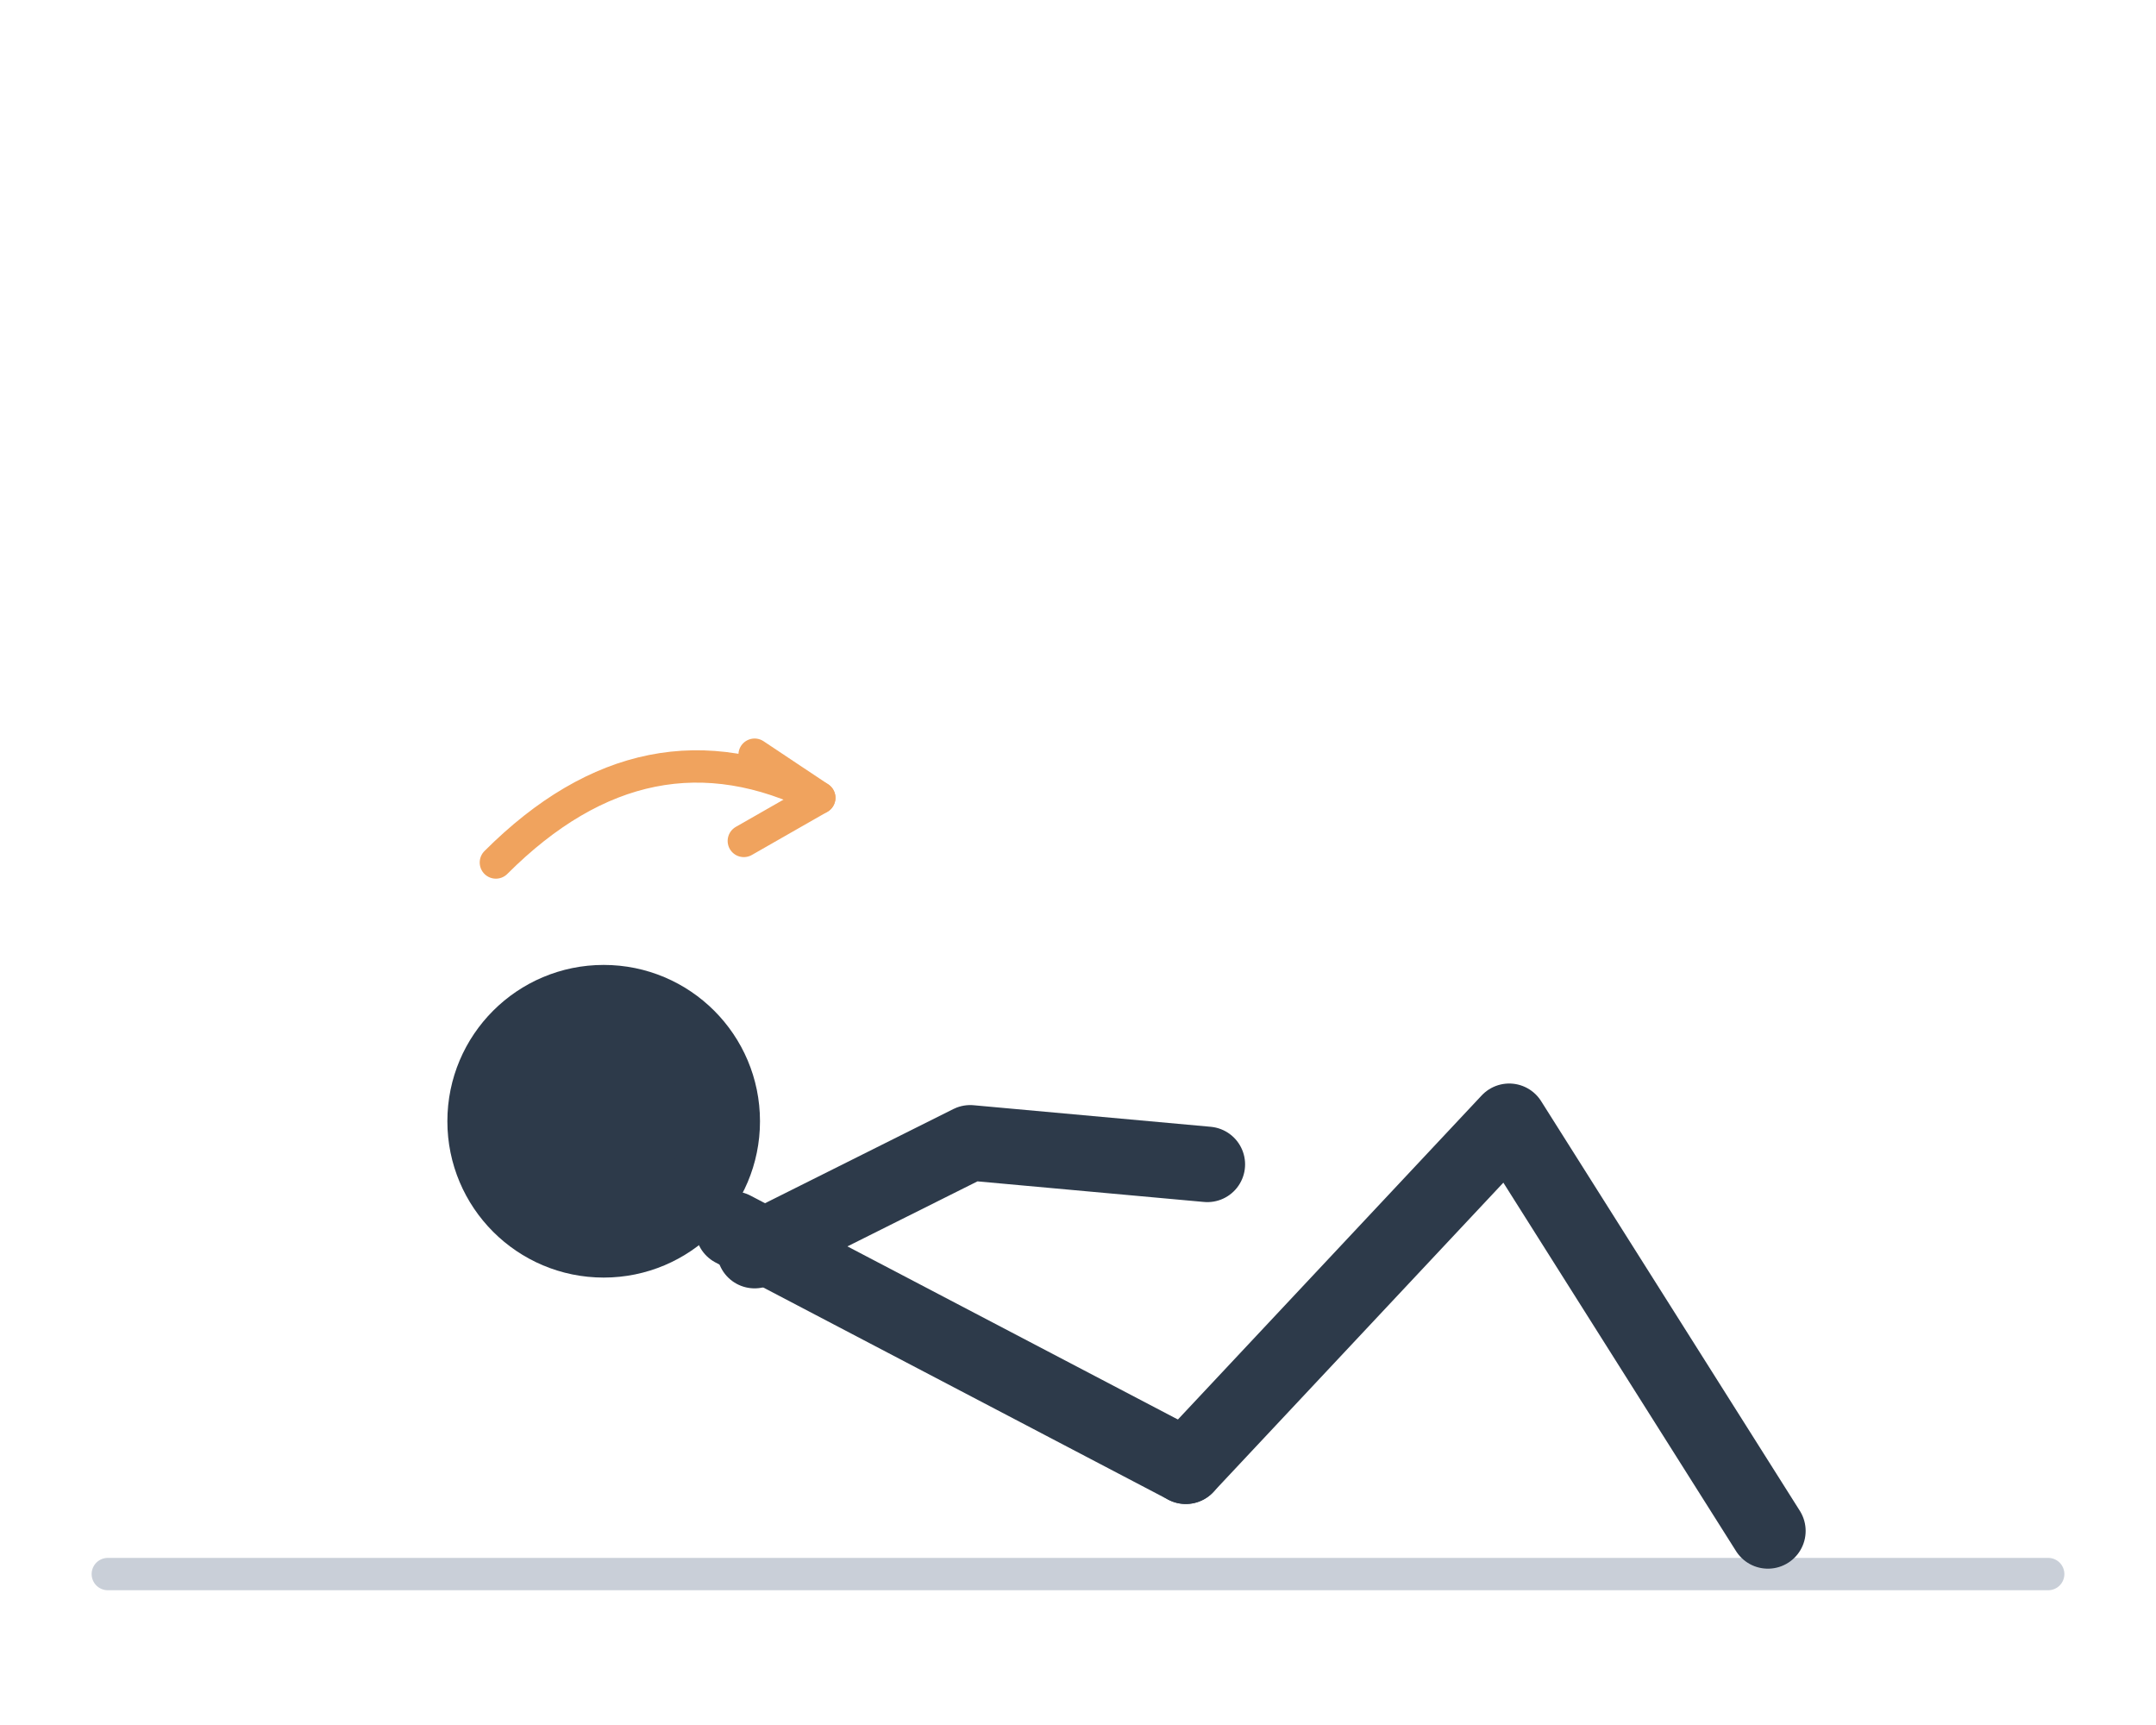
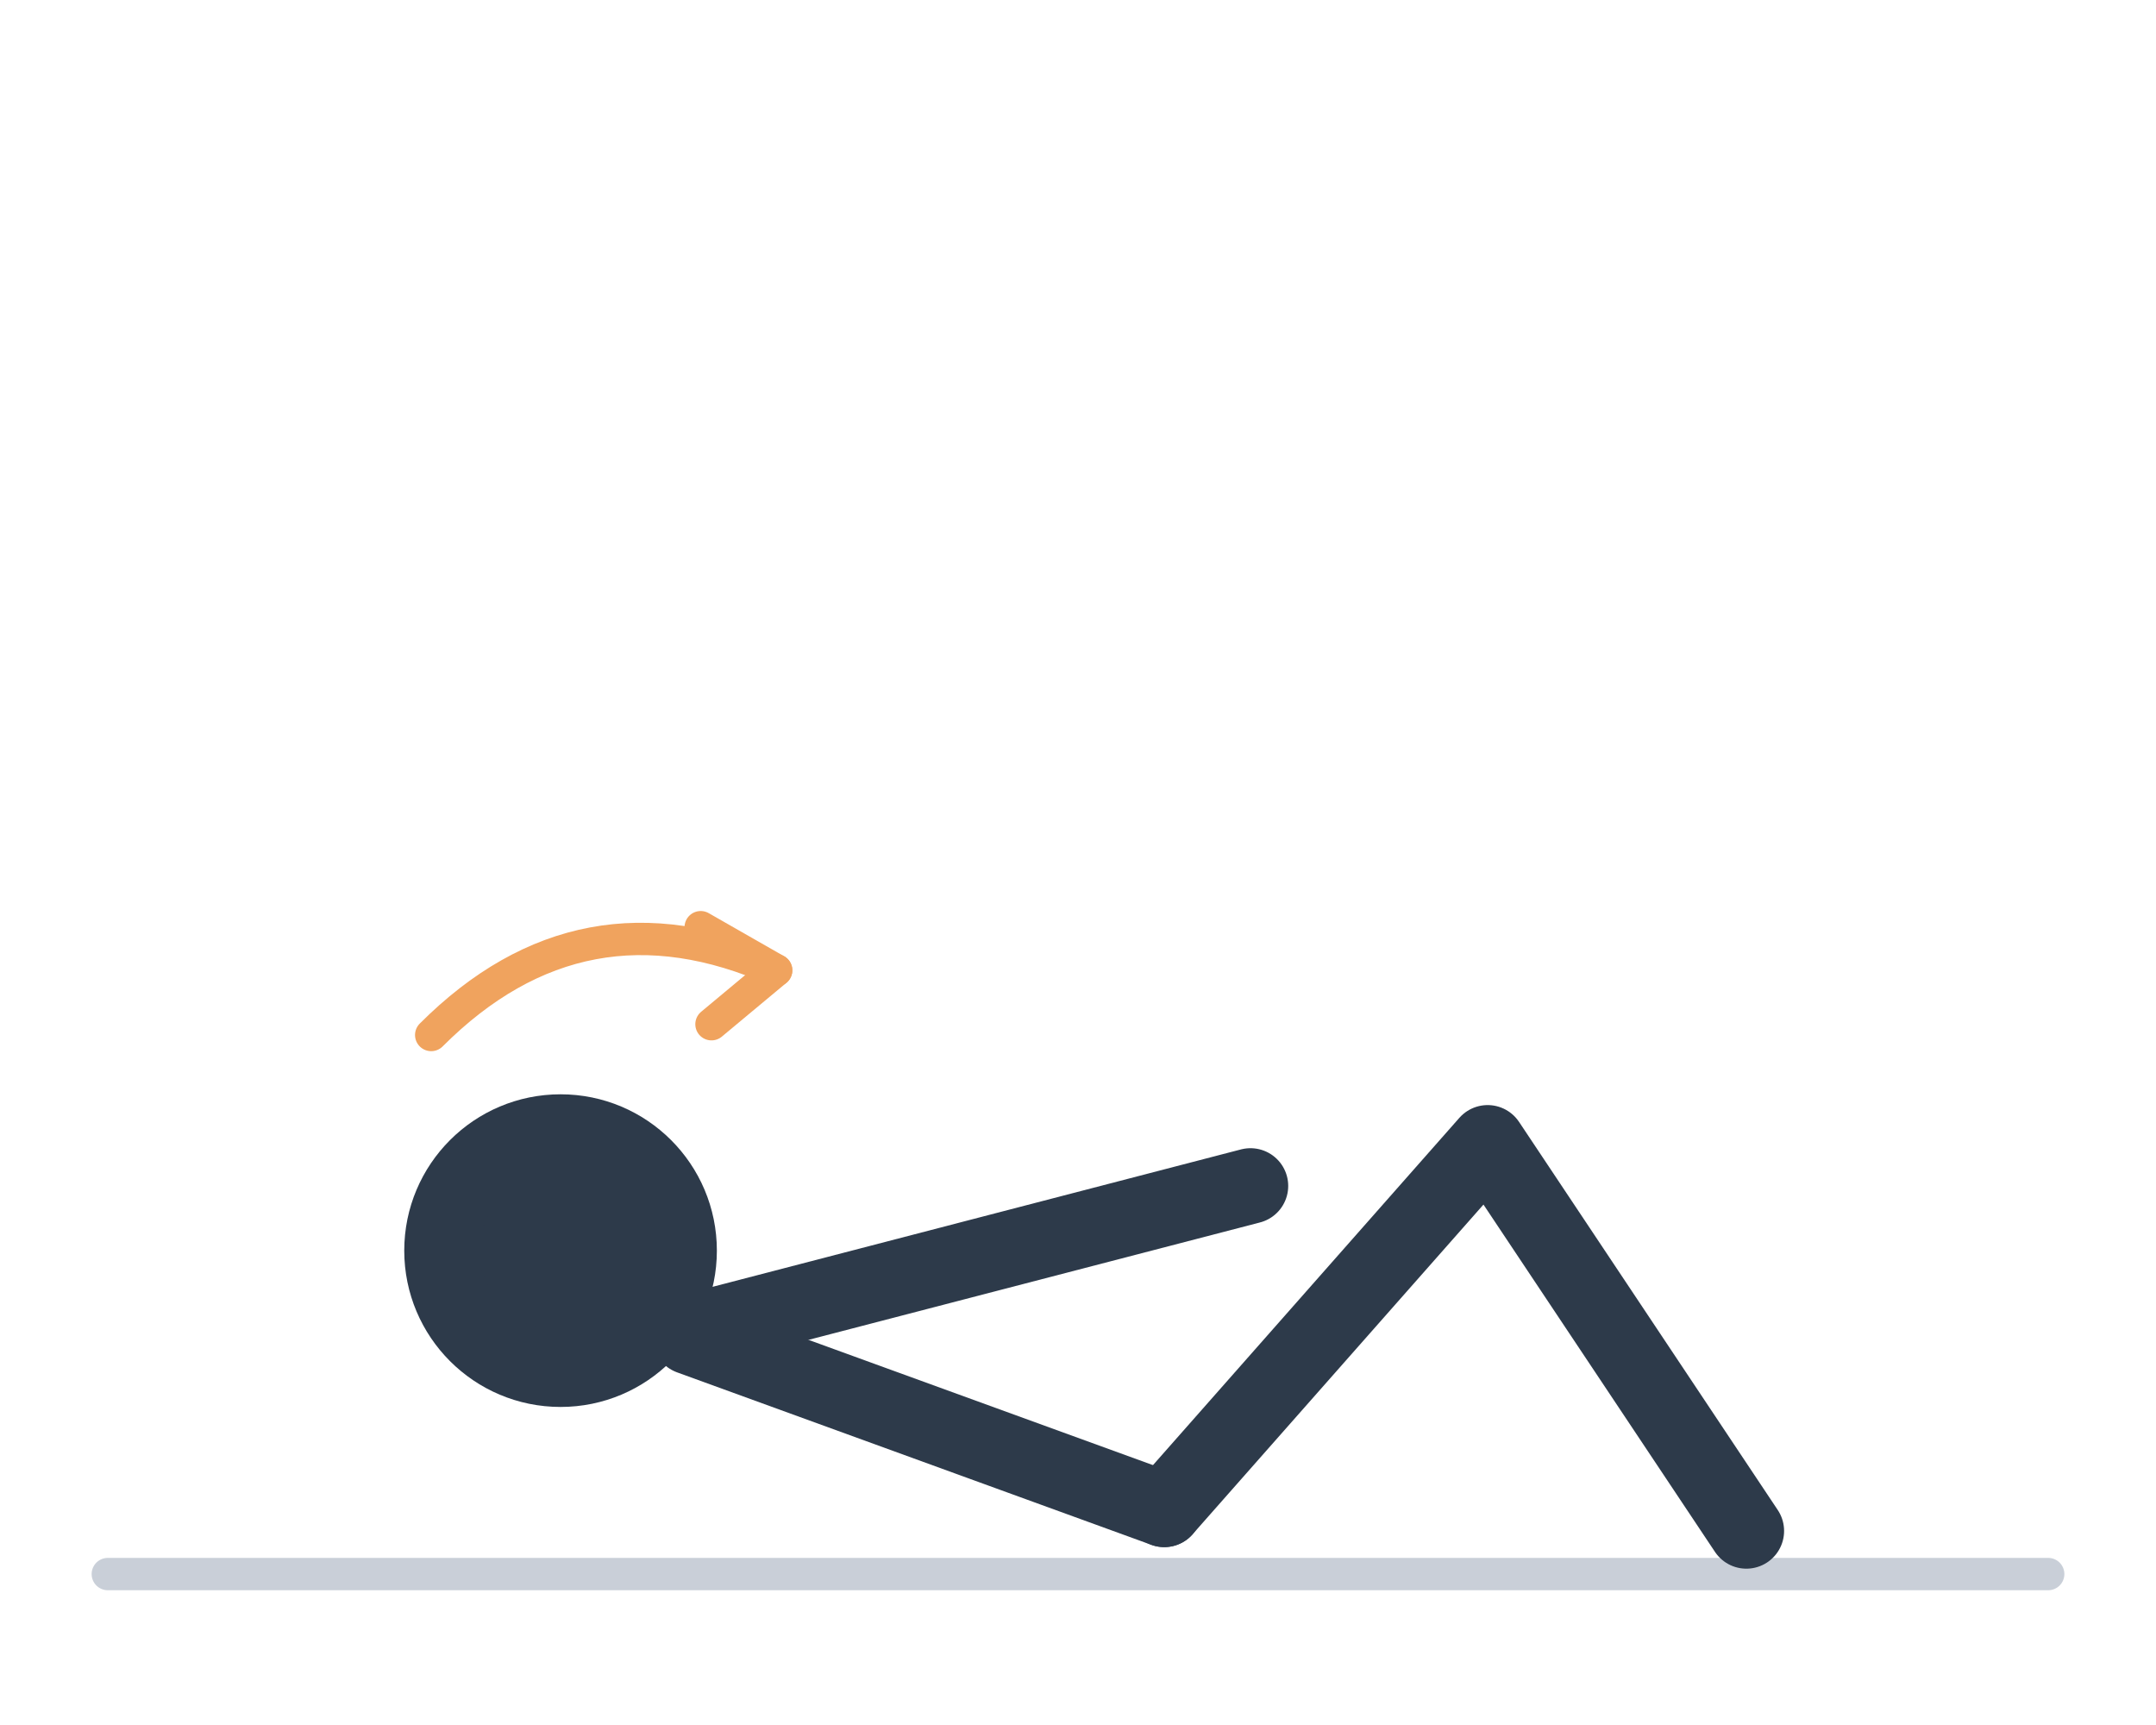
<svg xmlns="http://www.w3.org/2000/svg" viewBox="0 0 200 160" fill="none" stroke-linecap="round" stroke-linejoin="round">
  <line x1="10" y1="146" x2="190" y2="146" stroke="#c9cfd8" stroke-width="3" />
  <g stroke="#2d3a4a" stroke-width="7">
-     <circle cx="56" cy="104" r="11" fill="#2d3a4a" />
-     <polyline points="68,114 110,136" />
-     <polyline points="110,136 140,104 164,142" />
-     <polyline points="70,116 90,106 112,108" />
-     <path d="M46 80 q14 -14 30 -6" stroke="#f0a35e" stroke-width="3" />
-     <path d="M70 70 l6 4 l-7 4" stroke="#f0a35e" stroke-width="3" />
+     <circle cx="52" cy="116" r="11" fill="#2d3a4a" />
+     <polyline points="64,124 108,140" />
+     <polyline points="108,140 138,106 162,142" />
+     <line x1="66" y1="123" x2="116" y2="110" />
+     <path d="M40 96 q14 -14 32 -6" stroke="#f0a35e" stroke-width="3" />
+     <path d="M65 86 l7 4 l-6 5" stroke="#f0a35e" stroke-width="3" />
  </g>
</svg>
